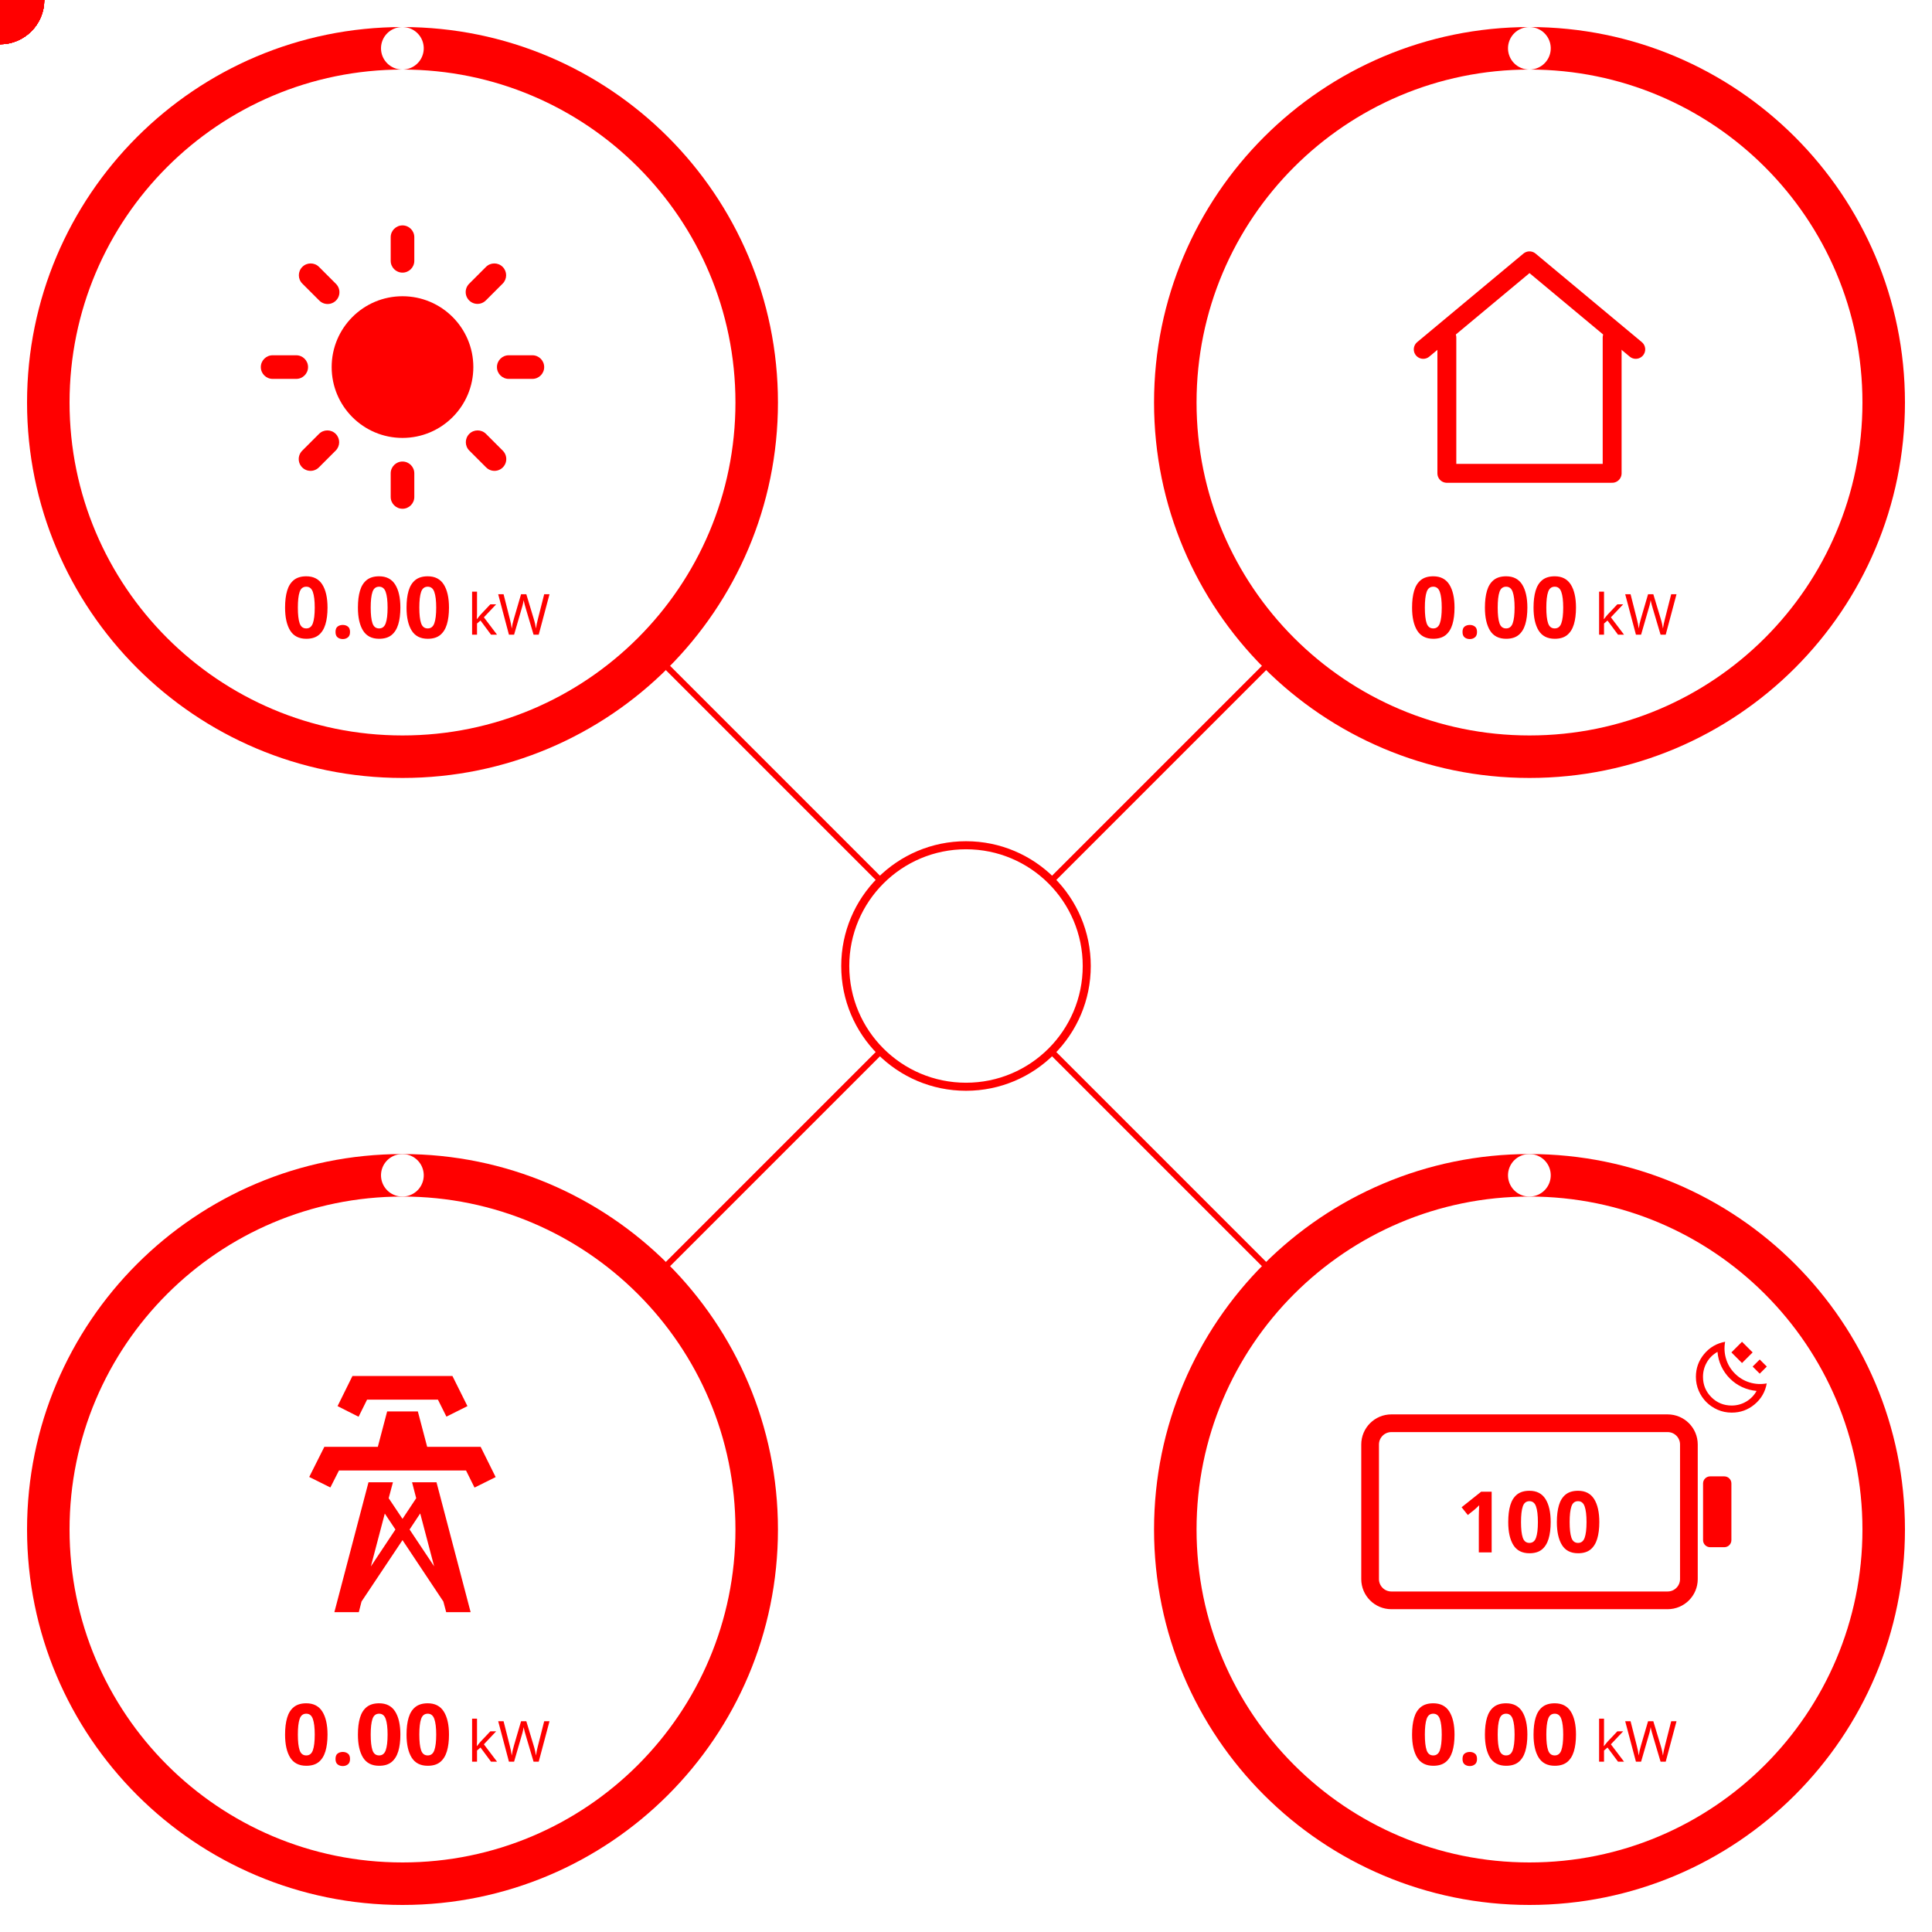
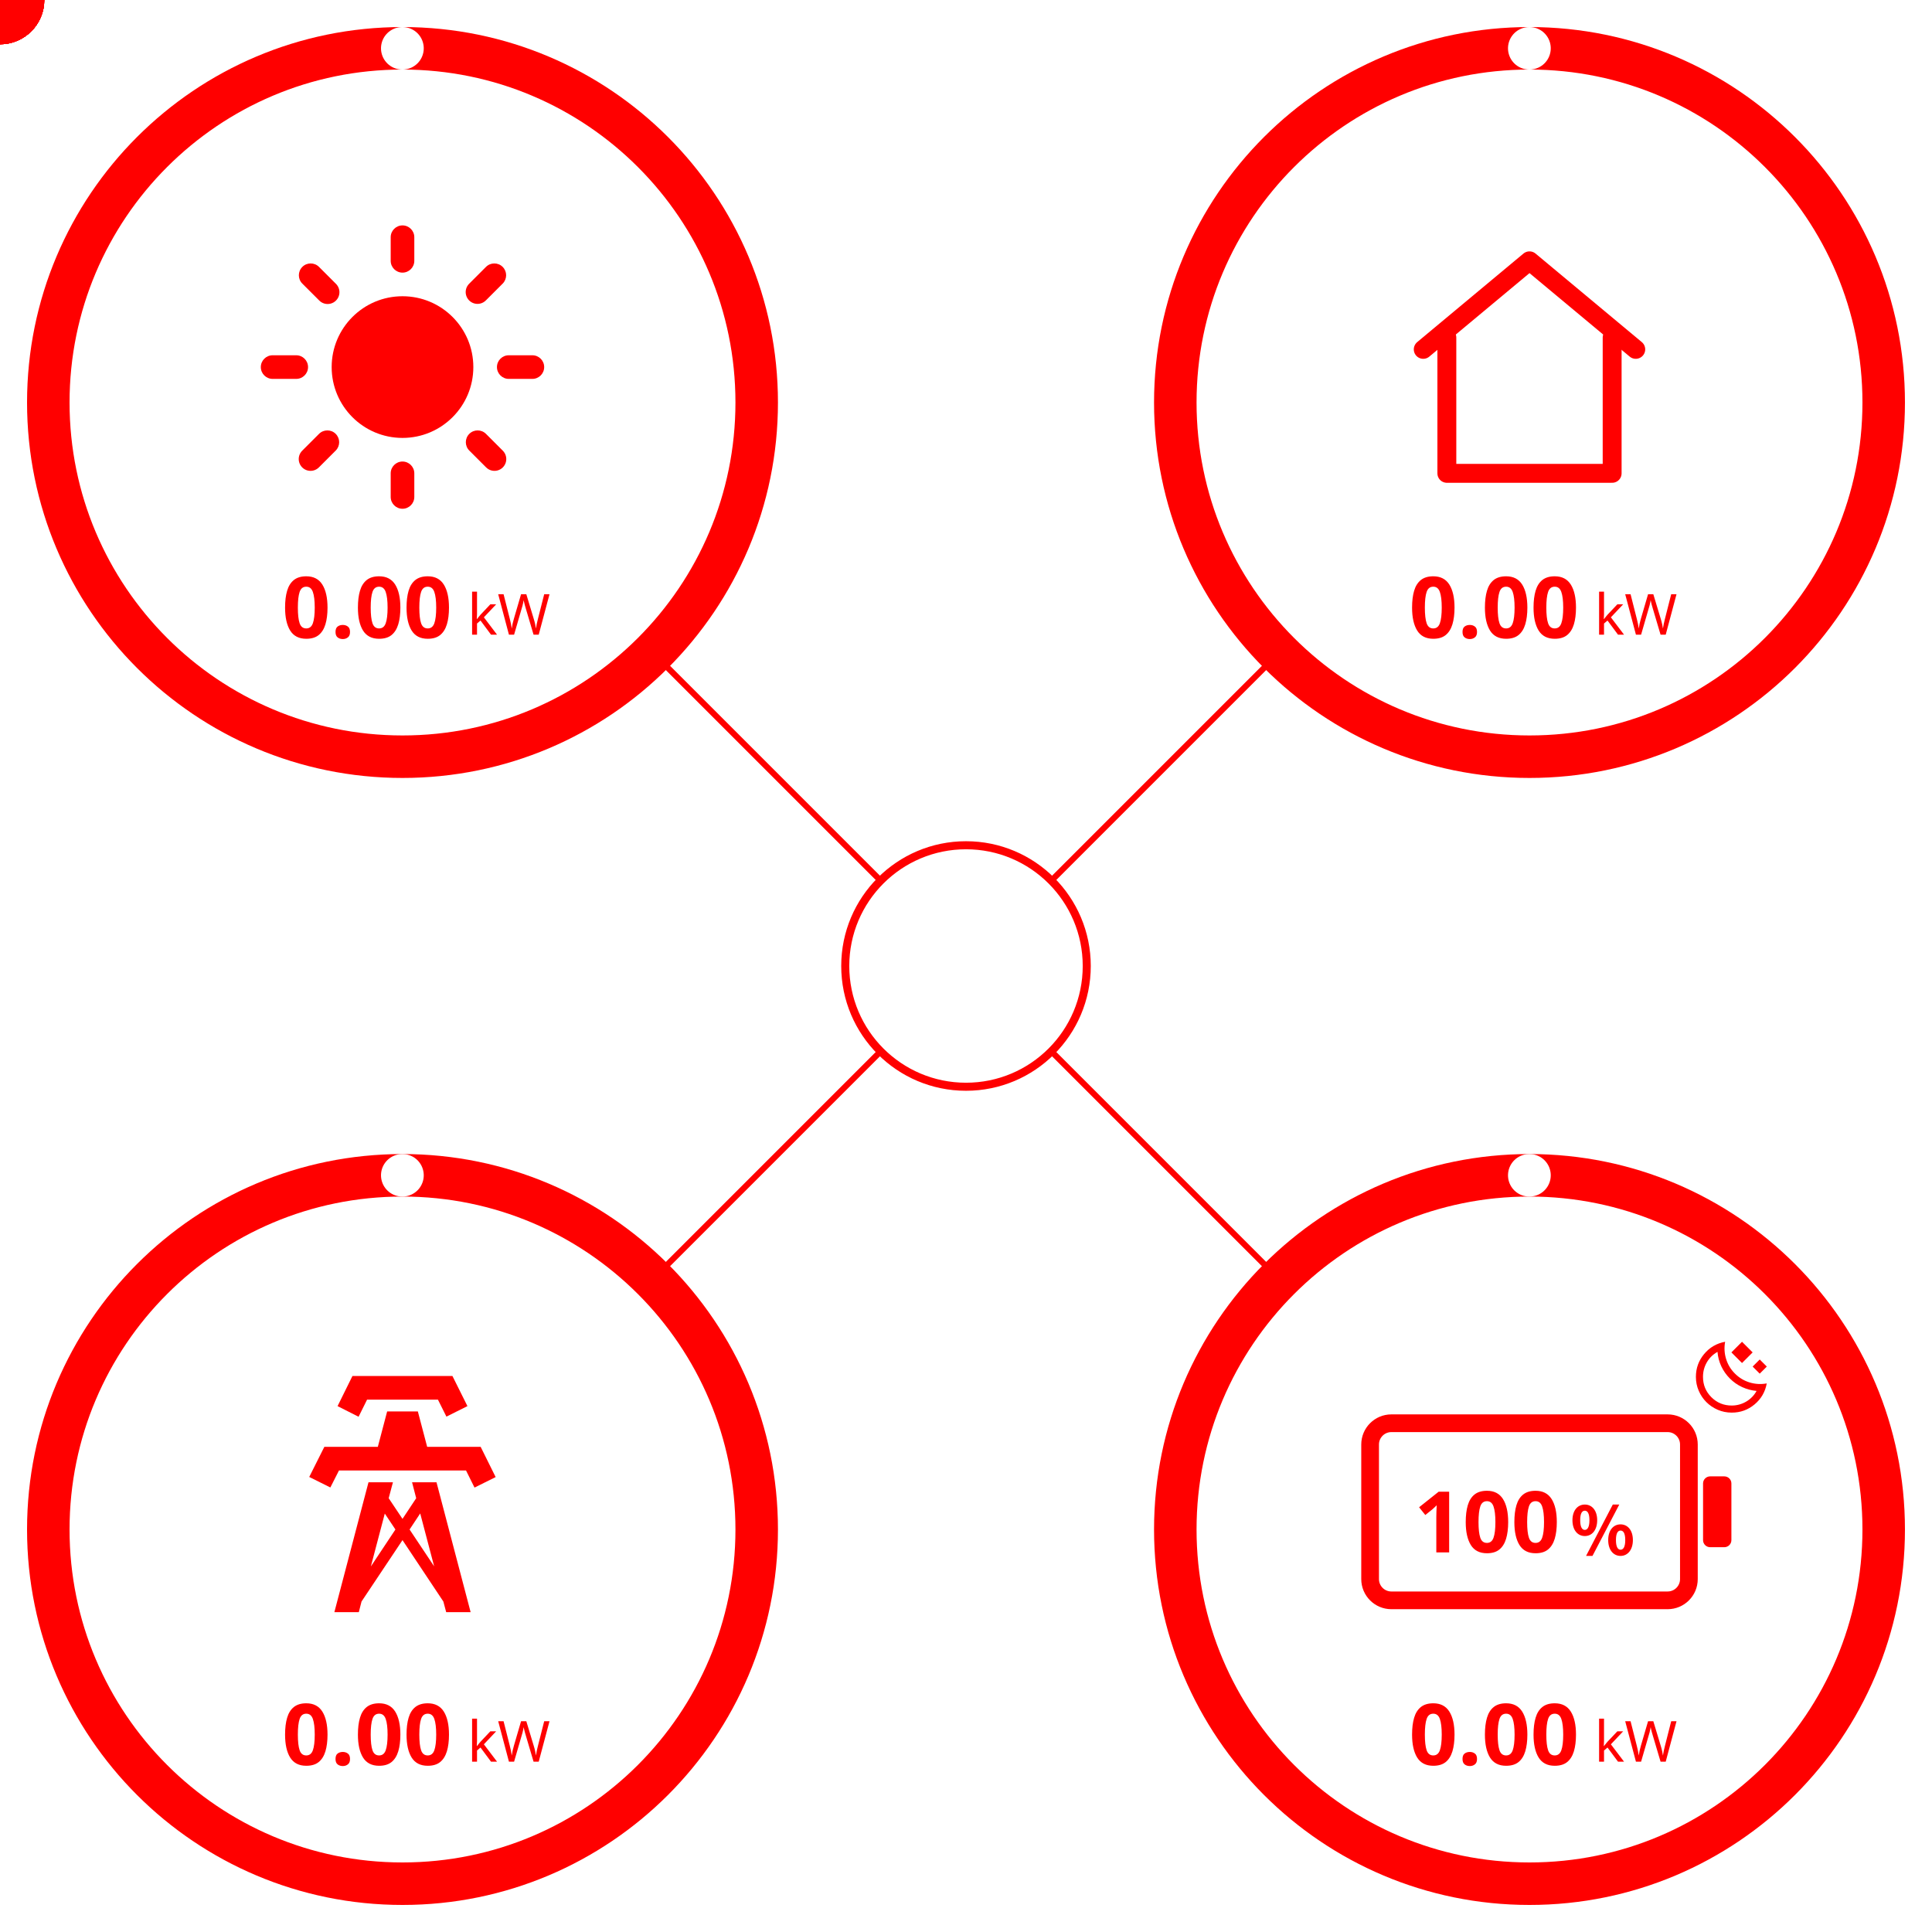
<svg xmlns="http://www.w3.org/2000/svg" width="480" height="480" viewBox="0 0 480 480">
  <style>
    svg {
      font-family: Open Sans;
      --first-highlight: #F5C211;
      --second-highlight: #3584E4;
      --third-highlight: #22c55e;
      --fourth-highlight: #A352CC;
      --outline-color: #deddda;
      --fill-color: #ffffff;
      --label-color: #000000;
      --center-background: #d73237;
      --center-outline: #ffffff;
      --center-icon: #fff;
      --connection-color: #77767b;
    }
  </style>
  <path d="M160,160L225,225" id="gridPath" stroke="var(--connection-color, red)" stroke-width="1.5" />
  <path d="M320,160L255,225" id="gridPath" stroke="var(--connection-color, red)" stroke-width="1.5" />
  <path d="M320,320L255,255" id="gridPath" stroke="var(--connection-color, red)" stroke-width="1.5" />
  <path d="M160,320L225,255" id="gridPath" stroke="var(--connection-color, red)" stroke-width="1.5" />
  <circle id="node1" r="10" stroke="var(--fill-color, red)" stroke-width="2" fill="var(--first-highlight, red)">
    <animateMotion dur="1.6s" repeatCount="indefinite" path="M160,160L225,225" keyPoints="0;1" keyTimes="0;1" calcMode="linear" />
  </circle>
  <circle id="node2" r="10" stroke="var(--fill-color, red)" stroke-width="2" fill="var(--first-highlight, red)">
    <animateMotion dur="1.6s" repeatCount="indefinite" path="M160,160L225,225" begin="-0.8s" keyPoints="0;1" keyTimes="0;1" calcMode="linear" />
  </circle>
  <circle id="node3" r="10" stroke="var(--fill-color, red)" stroke-width="2" fill="var(--second-highlight, red)">
    <animateMotion dur="1.6s" repeatCount="indefinite" path="M320,160L255,225" keyPoints="1;0" keyTimes="0;1" calcMode="linear" />
  </circle>
  <circle id="node4" r="10" stroke="var(--fill-color, red)" stroke-width="2" fill="var(--second-highlight, red)">
    <animateMotion dur="1.6s" repeatCount="indefinite" path="M320,160L255,225" begin="-0.8s" keyPoints="1;0" keyTimes="0;1" calcMode="linear" />
  </circle>
  <circle id="node5" r="10" stroke="var(--fill-color, red)" stroke-width="2" fill="var(--third-highlight, red)">
    <animateMotion dur="1.6s" repeatCount="indefinite" path="M320,320L255,255" keyPoints="1;0" keyTimes="0;1" calcMode="linear" />
  </circle>
  <circle id="node6" r="10" stroke="var(--fill-color, red)" stroke-width="2" fill="var(--third-highlight, red)">
    <animateMotion dur="1.6s" repeatCount="indefinite" path="M320,320L255,255" begin="-0.8s" keyPoints="1;0" keyTimes="0;1" calcMode="linear" />
  </circle>
  <circle id="node7" r="10" stroke="var(--fill-color, red)" stroke-width="2" fill="var(--fourth-highlight, red)">
    <animateMotion dur="1.6s" repeatCount="indefinite" path="M160,320L225,255" keyPoints="1;0" keyTimes="0;1" calcMode="linear" />
  </circle>
  <circle id="node8" r="10" stroke="var(--fill-color, red)" stroke-width="2" fill="var(--fourth-highlight, red)">
    <animateMotion dur="1.6s" repeatCount="indefinite" path="M160,320L225,255" begin="-0.8s" keyPoints="1;0" keyTimes="0;1" calcMode="linear" />
  </circle>
  <g id="top_left" transform="translate(100, 100) scale(0.88) translate(-120, -120)">
    <circle cx="120" cy="120" r="100" fill="var(--fill-color, white)" stroke="var(--outline-color, red)" stroke-width="12" />
    <circle id="topLeftProgress" cx="120" cy="120" r="100" fill="none" stroke="var(--first-highlight, white)" stroke-width="12" stroke-linecap="round" stroke-dasharray="628.32" stroke-dashoffset="628.32" transform="rotate(-90 120 120)" />
    <svg id="topLeftIcon" viewBox="0 0 24 24" stroke="none" fill="var(--first-highlight, red)" x="80" y="70" width="80" height="80">
      <circle cx="12" cy="12" r="6" />
      <path d="M12 0a1 1 0 0 1 1 1v2a1 1 0 1 1-2 0V1a1 1 0 0 1 1-1ZM0 12a1 1 0 0 1 1-1h2a1 1 0 1 1 0 2H1a1 1 0 0 1-1-1ZM21 11a1 1 0 1 0 0 2h2a1 1 0 1 0 0-2h-2ZM13 21a1 1 0 1 0-2 0v2a1 1 0 1 0 2 0v-2ZM6.343 17.657a1 1 0 0 1 0 1.414L4.93 20.485a1 1 0 1 1-1.414-1.414l1.414-1.414a1 1 0 0 1 1.414 0ZM20.485 3.515a1 1 0 0 1 0 1.414l-1.414 1.414a1 1 0 1 1-1.414-1.414l1.414-1.414a1 1 0 0 1 1.414 0ZM3.515 3.515a1 1 0 0 1 1.414 0l1.414 1.414A1 1 0 1 1 4.93 6.343L3.515 4.93a1 1 0 0 1 0-1.414ZM17.657 17.657a1 1 0 0 1 1.414 0l1.414 1.414a1 1 0 1 1-1.414 1.414l-1.414-1.414a1 1 0 0 1 0-1.414Z" />
    </svg>
    <svg id="topLeftSleepIndicator" display="none" viewBox="0 0 24 24" x="80" y="70" width="80" height="80" fill="var(--first-highlight, red)">
      <path d="M17.75,4.09L15.22,6.03L16.13,9.09L13.5,7.28L10.87,9.09L11.78,6.03L9.25,4.09L12.44,4L13.5,1L14.56,4L17.75,4.09M21.25,11L19.61,12.25L20.2,14.23L18.5,13.06L16.8,14.23L17.39,12.25L15.75,11L17.81,10.95L18.5,9L19.19,10.95L21.25,11M18.97,15.95C19.8,15.87 20.69,17.05 20.16,17.8C19.84,18.25 19.5,18.67 19.08,19.07C15.17,23 8.84,23 4.94,19.07C1.03,15.17 1.03,8.83 4.94,4.93C5.34,4.53 5.76,4.17 6.21,3.85C6.96,3.32 8.14,4.21 8.06,5.04C7.79,7.9 8.75,10.87 10.95,13.06C13.14,15.26 16.1,16.22 18.97,15.95M17.33,17.97C14.5,17.81 11.7,16.64 9.53,14.5C7.36,12.31 6.2,9.5 6.04,6.68C3.23,9.82 3.34,14.64 6.35,17.66C9.37,20.67 14.19,20.78 17.33,17.97Z" />
    </svg>
    <g id="topLeftPrimaryLabel" transform="translate(120,178)" font-family="sans-serif" fill="var(--label-color, red)" dominant-baseline="middle">
      <text id="topLeftLabelValue" x="-10" y="0" font-size="24" font-weight="bold" text-anchor="middle">0.00</text>
      <text id="topLeftLabelUnit" x="30" y="2" font-size="16" text-anchor="middle">kW</text>
    </g>
  </g>
  <g id="top_right" transform="translate(380, 100) scale(0.88) translate(-120, -120)">
    <circle cx="120" cy="120" r="100" fill="var(--fill-color, white)" stroke="var(--outline-color, red)" stroke-width="12" />
    <circle id="topRightProgress" cx="120" cy="120" r="100" fill="none" stroke="var(--second-highlight, white)" stroke-width="12" stroke-linecap="round" stroke-dasharray="628.32" stroke-dashoffset="628.32" transform="rotate(-90 120 120)" />
    <svg id="topRightIcon" viewBox="0 0 24 24" fill="none" x="80" y="70" width="80" height="80" stroke="var(--second-highlight, red)" stroke-width="1.6" stroke-linecap="round" stroke-linejoin="round">
      <path d="M3 10.5L12 3L21 10.5" />
      <path d="M5 9.5V21H19V9.5" />
    </svg>
    <g id="topRightPrimaryLabel" transform="translate(120,178)" font-family="sans-serif" fill="var(--label-color, red)" dominant-baseline="middle">
      <text id="topRightLabelValue" x="-10" y="0" font-size="24" font-weight="bold" text-anchor="middle">0.00</text>
      <text id="topRightLabelUnit" x="30" y="2" font-size="16" text-anchor="middle">kW</text>
    </g>
  </g>
  <g id="bottom_right" transform="translate(380, 380) scale(0.88) translate(-120, -120)">
    <circle cx="120" cy="120" r="100" fill="var(--fill-color, white)" stroke="var(--outline-color, red)" stroke-width="12" />
    <circle id="bottomRightProgress" cx="120" cy="120" r="100" fill="none" stroke="var(--third-highlight, white)" stroke-width="12" stroke-linecap="round" stroke-dasharray="628.32" stroke-dashoffset="628.32" transform="rotate(-90 120 120)" />
    <g id="bottomRightPrimaryLabel" transform="translate(120,178)" font-family="sans-serif" fill="var(--label-color, red)" dominant-baseline="middle">
      <text id="bottomRightLabelValue" x="-10" y="0" font-size="24" font-weight="bold" text-anchor="middle">0.00</text>
      <text id="bottomRightLabelUnit" x="30" y="2" font-size="16" text-anchor="middle">kW</text>
    </g>
    <g id="bottomRightIcon">
      <rect id="battery" x="75" y="90" width="90" height="50" rx="6" fill="none" stroke="var(--third-highlight, red)" stroke-width="5" />
      <rect id="batteryTerminal" x="169" y="105" width="8" height="20" rx="2" fill="var(--third-highlight, red)" />
-       <text id="bottomRightSecondaryLabel" x="120" y="118" text-anchor="middle" dominant-baseline="middle" font-size="24" font-family="sans-serif" font-weight="bold" fill="var(--third-highlight, red)">100</text>
+       <text id="bottomRightSecondaryLabel" x="120" y="118" text-anchor="middle" dominant-baseline="middle" font-size="24" font-family="sans-serif" font-weight="bold" fill="var(--third-highlight, red)">100﹪</text>
    </g>
    <svg id="bottomRightSleepIndicator" viewBox="0 0 24 24" x="165" y="65" width="24" height="24" fill="var(--third-highlight, red)">
      <path d="M15,8L12,5l3-3l3,3L15,8Zm5,3L18,9l2-2l2,2l-2,2ZM12.08,22q-2.1,0-3.94-0.8t-3.2-2.16q-1.36-1.36-2.16-3.2T1.98,11.9q0-3.65 2.32-6.44T10.23,2Q9.78,4.47 10.5,6.84T13,10.98q1.78,1.78 4.14,2.5t4.84,0.28q-0.65,3.6-3.45,5.93T12.08,22Zm0-2q2.2,0 4.08-1.1t2.95-3.02q-2.15-0.2-4.08-1.09t-3.45-2.41T9.15,8.92T8.08,4.85Q6.15,5.93 5.06,7.81Q3.98,9.7 3.98,11.9q0,3.38 2.36,5.74T12.08,20Zm-0.5-7.63Z" />
    </svg>
  </g>
  <g id="bottom_left" transform="translate(100, 380) scale(0.88) translate(-120, -120)">
    <circle cx="120" cy="120" r="100" fill="var(--fill-color, white)" stroke="var(--outline-color, red)" stroke-width="12" />
    <svg id="bottomLeftIcon" viewBox="0 0 24 24" stroke="none" fill="var(--fourth-highlight, red)" x="80" y="70" width="80" height="80">
      <path d="M8.28,5.45L6.5,4.55L7.76,2H16.23L17.5,4.55L15.72,5.44L15,4H9L8.28,5.45M18.62,8H14.09L13.3,5H10.7L9.91,8H5.38L4.1,10.55L5.89,11.44L6.62,10H17.38L18.1,11.45L19.89,10.56L18.62,8M17.77,22H15.7L15.46,21.1L12,15.9L8.53,21.1L8.3,22H6.23L9.12,11H11.19L10.83,12.35L12,14.1L13.16,12.35L12.81,11H14.88L17.77,22M11.4,15L10.5,13.65L9.32,18.13L11.4,15M14.68,18.12L13.5,13.64L12.6,15L14.68,18.12Z" />
    </svg>
    <circle id="bottomLeftProgress" cx="120" cy="120" r="100" fill="none" stroke="var(--fourth-highlight, white)" stroke-width="12" stroke-linecap="round" stroke-dasharray="628.32" stroke-dashoffset="628.32" transform="rotate(-90 120 120)" />
    <g id="bottomLeftPrimaryLabel" transform="translate(120,178)" font-family="sans-serif" fill="var(--label-color, red)" dominant-baseline="middle">
      <text id="bottomLeftLabelValue" x="-10" y="0" font-size="24" font-weight="bold" text-anchor="middle">0.00</text>
      <text id="bottomLeftLabelUnit" x="30" y="2" font-size="16" text-anchor="middle">kW</text>
    </g>
  </g>
  <g id="center" transform="translate(240, 240) scale(0.2) translate(-120, -120)">
    <circle cx="120" cy="120" r="150" fill="var(--center-background, white)" stroke="var(--center-outline, red)" stroke-width="10" />
    <svg id="center" viewBox="0 0 512 512" width="240" height="240">
      <path d="M512,256c0,141.38-114.62,256-256,256S0,397.38,0,256,114.62,0,256,0s256,114.62,256,256Z" fill="var(--center-background, white)" />
    </svg>
  </g>
</svg>
